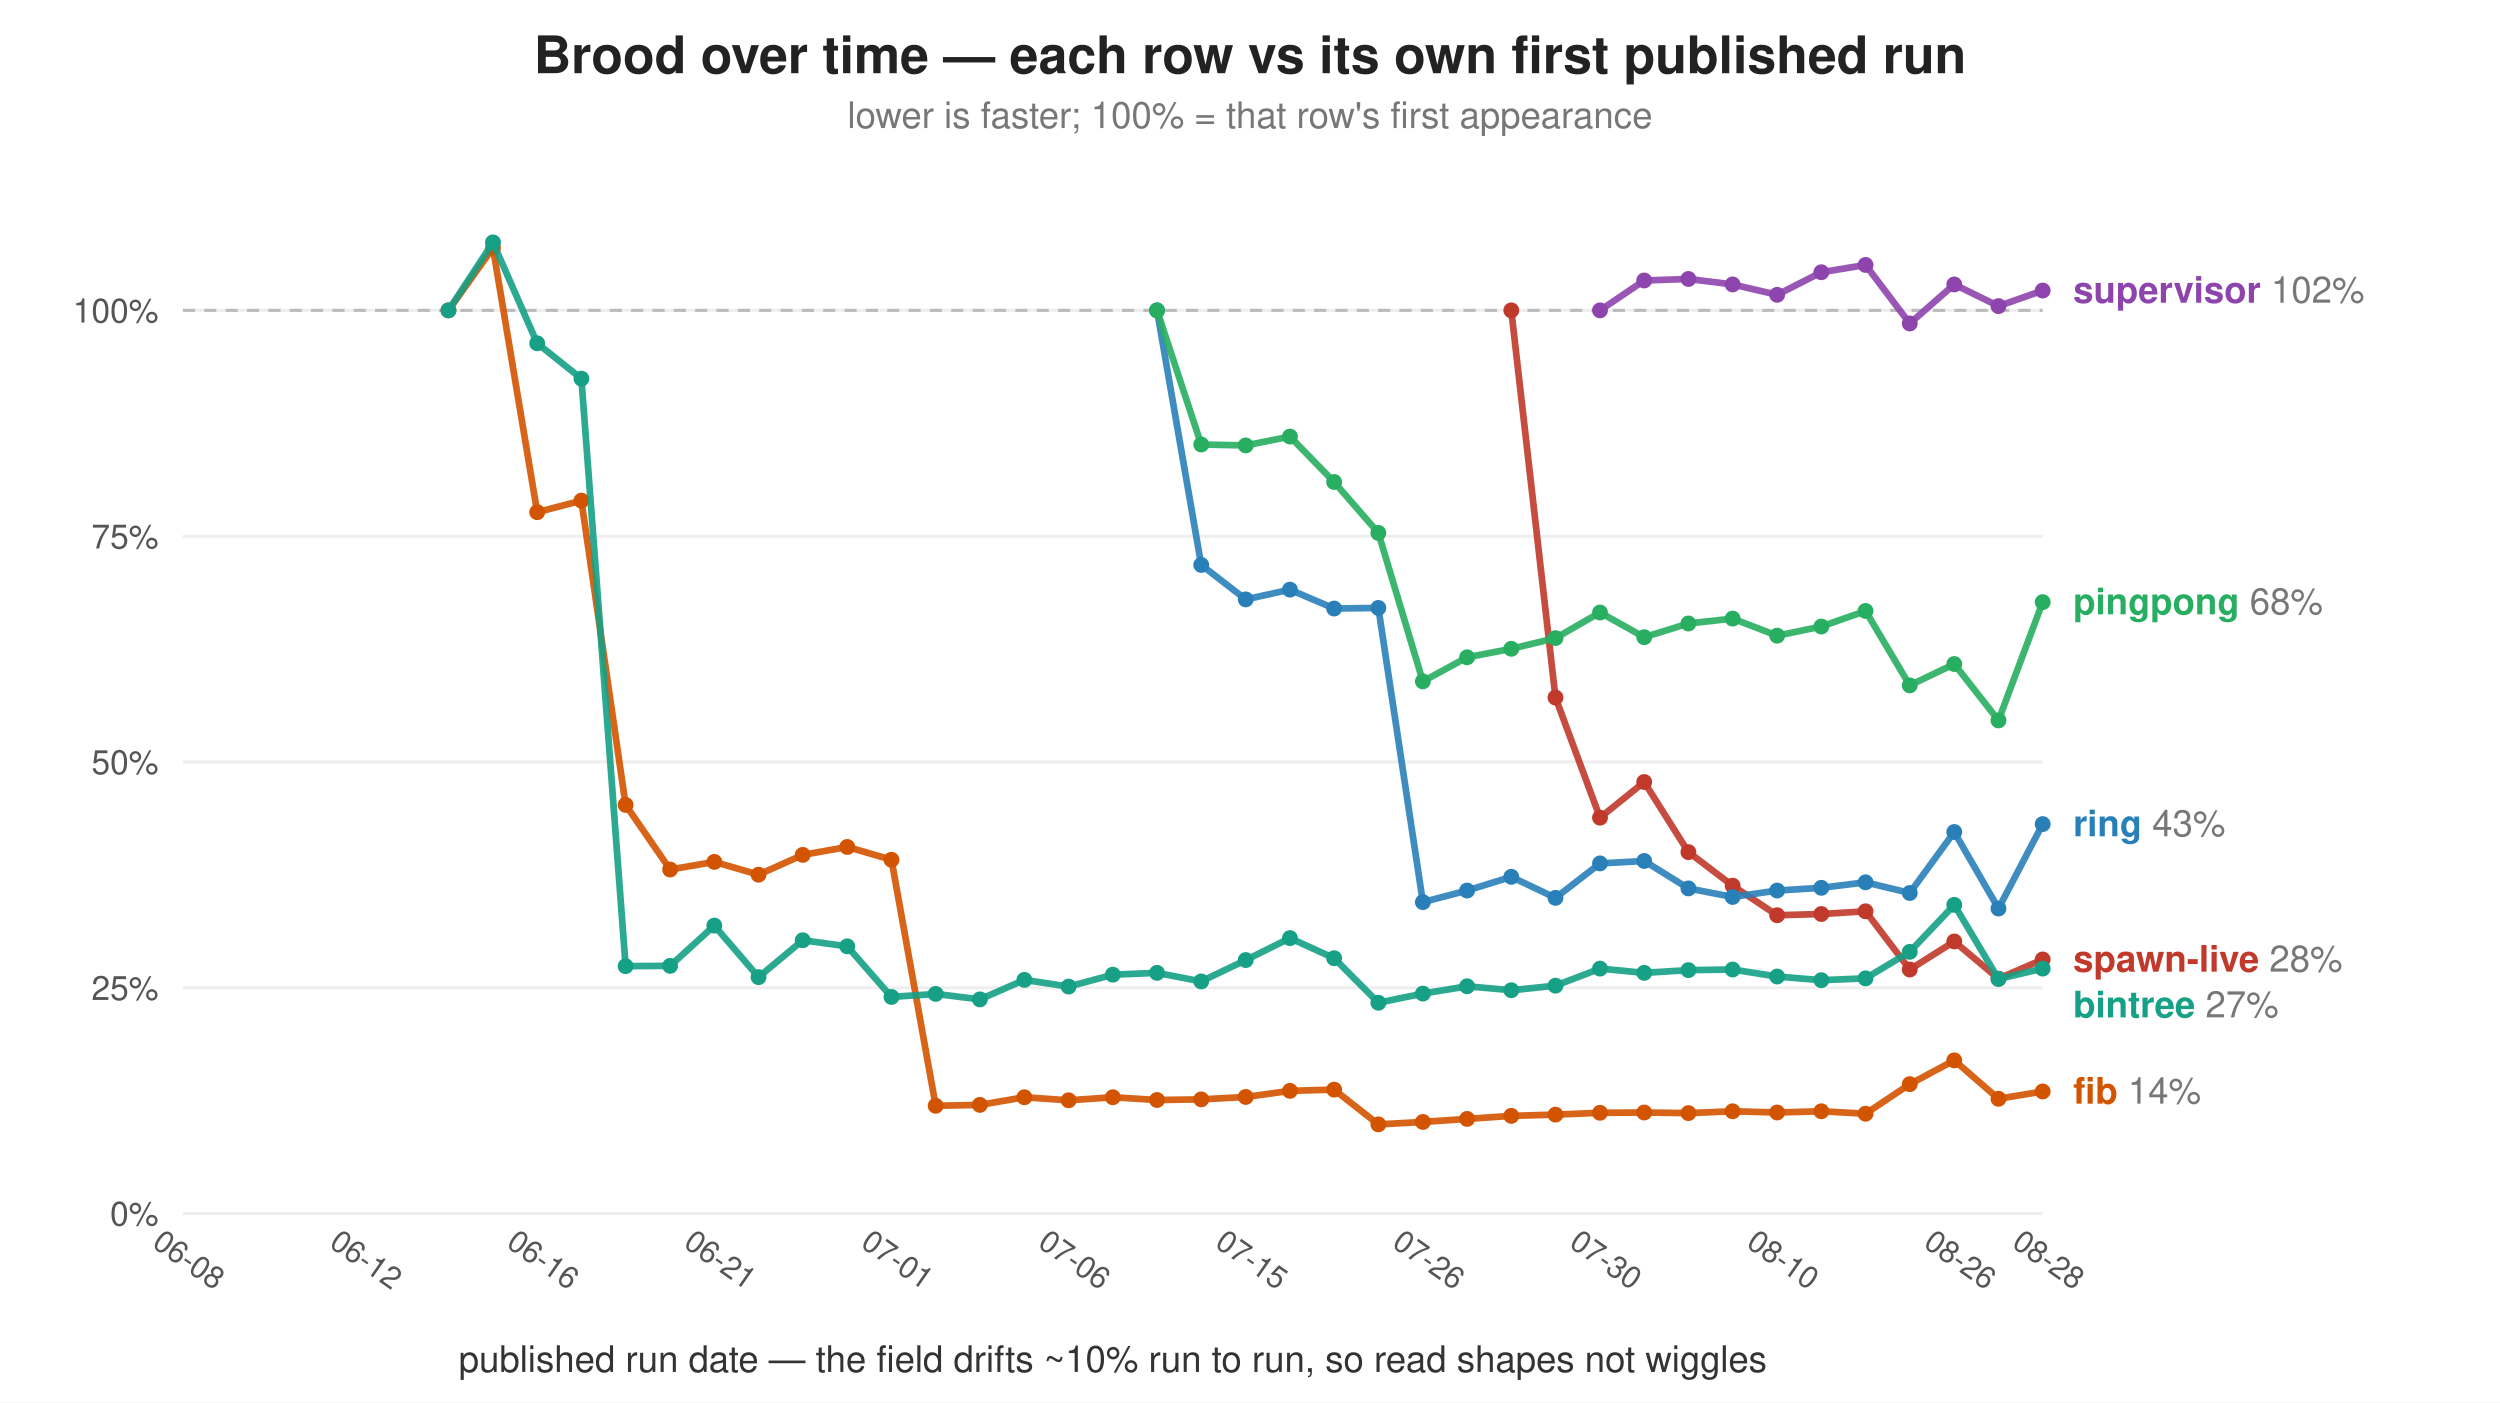
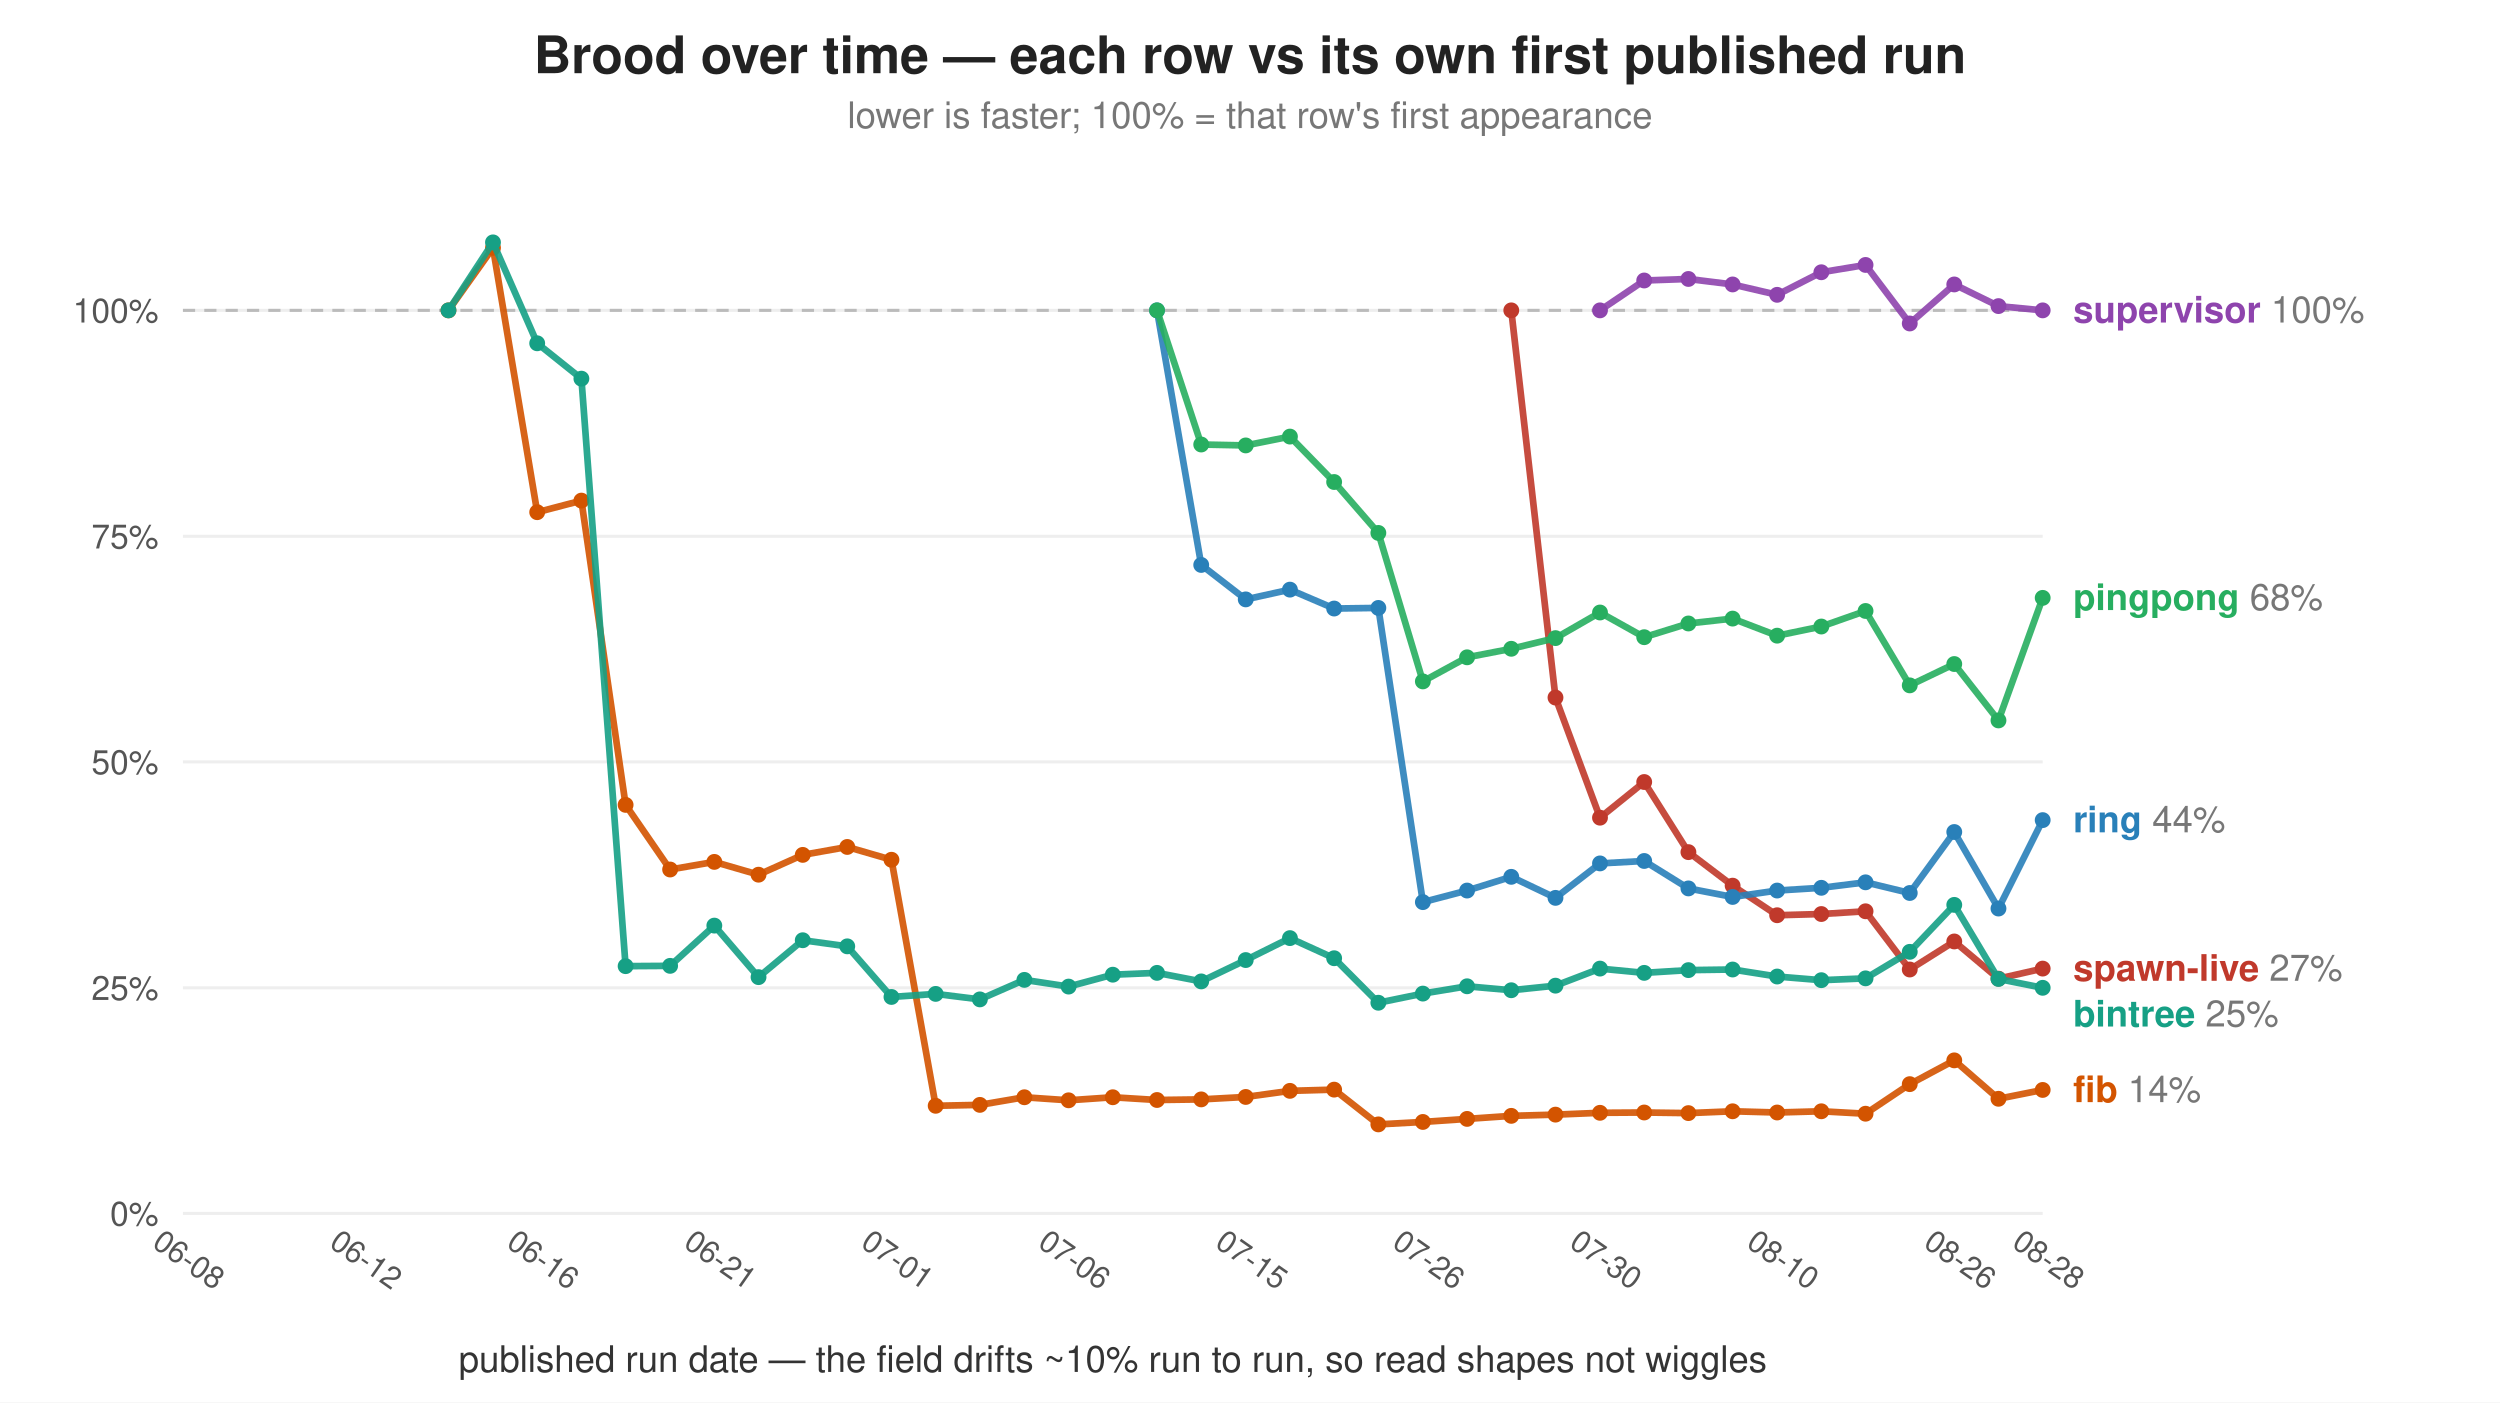
<svg xmlns="http://www.w3.org/2000/svg" width="820" height="460" viewBox="0 0 820 460" font-family="system-ui,Segoe UI,Helvetica,Arial,sans-serif">
  <rect width="820" height="460" fill="#ffffff" />
  <text x="410.0" y="24" text-anchor="middle" font-size="17" font-weight="700" fill="#222">Brood over time — each row vs its own first published run</text>
  <text x="410.0" y="42" text-anchor="middle" font-size="12" fill="#777">lower is faster; 100% = that row's first appearance</text>
  <line x1="60" y1="398.0" x2="670" y2="398.0" stroke="#eee" />
  <text x="52" y="402.0" text-anchor="end" font-size="11" fill="#555">0%</text>
  <line x1="60" y1="324.0" x2="670" y2="324.0" stroke="#eee" />
  <text x="52" y="328.0" text-anchor="end" font-size="11" fill="#555">25%</text>
  <line x1="60" y1="249.9" x2="670" y2="249.9" stroke="#eee" />
  <text x="52" y="253.9" text-anchor="end" font-size="11" fill="#555">50%</text>
  <line x1="60" y1="175.9" x2="670" y2="175.9" stroke="#eee" />
  <text x="52" y="179.9" text-anchor="end" font-size="11" fill="#555">75%</text>
  <line x1="60" y1="101.8" x2="670" y2="101.8" stroke="#eee" />
  <text x="52" y="105.8" text-anchor="end" font-size="11" fill="#555">100%</text>
  <line x1="60" y1="101.8" x2="670" y2="101.8" stroke="#bbb" stroke-dasharray="4,3" />
  <text x="60.0" y="416" text-anchor="middle" font-size="10" fill="#555" transform="rotate(35 60.0 416)">06-08</text>
  <text x="118.1" y="416" text-anchor="middle" font-size="10" fill="#555" transform="rotate(35 118.1 416)">06-12</text>
  <text x="176.2" y="416" text-anchor="middle" font-size="10" fill="#555" transform="rotate(35 176.2 416)">06-16</text>
  <text x="234.3" y="416" text-anchor="middle" font-size="10" fill="#555" transform="rotate(35 234.3 416)">06-21</text>
  <text x="292.4" y="416" text-anchor="middle" font-size="10" fill="#555" transform="rotate(35 292.4 416)">07-01</text>
  <text x="350.5" y="416" text-anchor="middle" font-size="10" fill="#555" transform="rotate(35 350.5 416)">07-06</text>
  <text x="408.6" y="416" text-anchor="middle" font-size="10" fill="#555" transform="rotate(35 408.6 416)">07-15</text>
  <text x="466.7" y="416" text-anchor="middle" font-size="10" fill="#555" transform="rotate(35 466.7 416)">07-26</text>
  <text x="524.8" y="416" text-anchor="middle" font-size="10" fill="#555" transform="rotate(35 524.8 416)">07-30</text>
  <text x="582.9" y="416" text-anchor="middle" font-size="10" fill="#555" transform="rotate(35 582.9 416)">08-10</text>
  <text x="641.0" y="416" text-anchor="middle" font-size="10" fill="#555" transform="rotate(35 641.0 416)">08-26</text>
  <text x="670.0" y="416" text-anchor="middle" font-size="10" fill="#555" transform="rotate(35 670.0 416)">08-28</text>
-   <polyline fill="none" stroke="#c0392b" stroke-width="2.2" stroke-opacity="0.9" points="495.7,101.8 510.2,228.8 524.8,268.2 539.3,256.5 553.8,279.5 568.3,290.5 582.9,300.2 597.4,299.8 611.9,298.9 626.4,318.0 641.0,308.8 655.5,321.0 670.0,314.7" />
+   <polyline fill="none" stroke="#c0392b" stroke-width="2.2" stroke-opacity="0.9" points="495.7,101.8 510.2,228.8 524.8,268.2 539.3,256.5 553.8,279.5 568.3,290.5 582.9,300.2 597.4,299.8 611.9,298.9 626.4,318.0 641.0,308.8 655.5,321.0 670.0,317.7" />
  <circle cx="495.7" cy="101.8" r="2.6" fill="#c0392b" />
  <circle cx="510.2" cy="228.8" r="2.6" fill="#c0392b" />
  <circle cx="524.8" cy="268.2" r="2.6" fill="#c0392b" />
  <circle cx="539.3" cy="256.5" r="2.6" fill="#c0392b" />
  <circle cx="553.8" cy="279.5" r="2.6" fill="#c0392b" />
  <circle cx="568.3" cy="290.5" r="2.6" fill="#c0392b" />
  <circle cx="582.9" cy="300.2" r="2.6" fill="#c0392b" />
  <circle cx="597.4" cy="299.8" r="2.6" fill="#c0392b" />
  <circle cx="611.9" cy="298.9" r="2.6" fill="#c0392b" />
  <circle cx="626.4" cy="318.0" r="2.6" fill="#c0392b" />
  <circle cx="641.0" cy="308.8" r="2.6" fill="#c0392b" />
  <circle cx="655.5" cy="321.0" r="2.6" fill="#c0392b" />
-   <circle cx="670.0" cy="314.7" r="2.6" fill="#c0392b" />
-   <polyline fill="none" stroke="#8e44ad" stroke-width="2.2" stroke-opacity="0.9" points="524.8,101.8 539.3,92.0 553.8,91.5 568.3,93.3 582.9,96.7 597.4,89.3 611.9,86.9 626.4,106.1 641.0,93.3 655.5,100.4 670.0,95.3" />
+   <circle cx="670.0" cy="317.7" r="2.6" fill="#c0392b" />
+   <polyline fill="none" stroke="#8e44ad" stroke-width="2.2" stroke-opacity="0.9" points="524.8,101.8 539.3,92.0 553.8,91.5 568.3,93.3 582.9,96.7 597.4,89.3 611.9,86.9 626.4,106.1 641.0,93.3 655.5,100.4 670.0,101.8" />
  <circle cx="524.8" cy="101.8" r="2.6" fill="#8e44ad" />
  <circle cx="539.3" cy="92.0" r="2.6" fill="#8e44ad" />
  <circle cx="553.8" cy="91.5" r="2.6" fill="#8e44ad" />
  <circle cx="568.3" cy="93.3" r="2.6" fill="#8e44ad" />
  <circle cx="582.9" cy="96.7" r="2.6" fill="#8e44ad" />
  <circle cx="597.4" cy="89.3" r="2.6" fill="#8e44ad" />
  <circle cx="611.9" cy="86.9" r="2.6" fill="#8e44ad" />
  <circle cx="626.4" cy="106.1" r="2.6" fill="#8e44ad" />
  <circle cx="641.0" cy="93.3" r="2.6" fill="#8e44ad" />
  <circle cx="655.5" cy="100.4" r="2.6" fill="#8e44ad" />
-   <circle cx="670.0" cy="95.3" r="2.6" fill="#8e44ad" />
-   <polyline fill="none" stroke="#2980b9" stroke-width="2.2" stroke-opacity="0.9" points="379.5,101.8 394.0,185.3 408.6,196.6 423.1,193.4 437.6,199.6 452.1,199.4 466.7,295.9 481.2,292.1 495.7,287.6 510.2,294.5 524.8,283.2 539.3,282.4 553.8,291.4 568.3,294.2 582.9,292.1 597.4,291.2 611.9,289.4 626.4,292.9 641.0,272.9 655.5,298.0 670.0,270.3" />
+   <circle cx="670.0" cy="101.8" r="2.6" fill="#8e44ad" />
+   <polyline fill="none" stroke="#2980b9" stroke-width="2.2" stroke-opacity="0.9" points="379.5,101.8 394.0,185.3 408.6,196.6 423.1,193.4 437.6,199.6 452.1,199.4 466.7,295.9 481.2,292.1 495.7,287.6 510.2,294.5 524.8,283.2 539.3,282.4 553.8,291.4 568.3,294.2 582.9,292.1 597.4,291.2 611.9,289.4 626.4,292.9 641.0,272.9 655.5,298.0 670.0,269.0" />
  <circle cx="379.5" cy="101.8" r="2.6" fill="#2980b9" />
  <circle cx="394.0" cy="185.3" r="2.6" fill="#2980b9" />
  <circle cx="408.6" cy="196.6" r="2.6" fill="#2980b9" />
  <circle cx="423.1" cy="193.4" r="2.6" fill="#2980b9" />
  <circle cx="437.6" cy="199.6" r="2.6" fill="#2980b9" />
  <circle cx="452.1" cy="199.4" r="2.6" fill="#2980b9" />
  <circle cx="466.7" cy="295.9" r="2.6" fill="#2980b9" />
  <circle cx="481.2" cy="292.1" r="2.6" fill="#2980b9" />
  <circle cx="495.7" cy="287.6" r="2.6" fill="#2980b9" />
  <circle cx="510.2" cy="294.5" r="2.6" fill="#2980b9" />
  <circle cx="524.8" cy="283.2" r="2.6" fill="#2980b9" />
  <circle cx="539.3" cy="282.4" r="2.6" fill="#2980b9" />
  <circle cx="553.8" cy="291.4" r="2.6" fill="#2980b9" />
  <circle cx="568.3" cy="294.2" r="2.6" fill="#2980b9" />
  <circle cx="582.9" cy="292.1" r="2.6" fill="#2980b9" />
  <circle cx="597.4" cy="291.2" r="2.6" fill="#2980b9" />
  <circle cx="611.9" cy="289.4" r="2.6" fill="#2980b9" />
  <circle cx="626.4" cy="292.9" r="2.6" fill="#2980b9" />
  <circle cx="641.0" cy="272.9" r="2.6" fill="#2980b9" />
  <circle cx="655.5" cy="298.0" r="2.6" fill="#2980b9" />
-   <circle cx="670.0" cy="270.3" r="2.6" fill="#2980b9" />
-   <polyline fill="none" stroke="#27ae60" stroke-width="2.2" stroke-opacity="0.9" points="379.5,101.8 394.0,145.8 408.6,146.1 423.1,143.2 437.6,158.1 452.1,174.8 466.7,223.5 481.2,215.6 495.7,212.8 510.2,209.3 524.8,200.9 539.3,209.0 553.8,204.5 568.3,202.9 582.9,208.5 597.4,205.5 611.9,200.4 626.4,224.8 641.0,217.8 655.5,236.3 670.0,197.5" />
+   <circle cx="670.0" cy="269.0" r="2.6" fill="#2980b9" />
+   <polyline fill="none" stroke="#27ae60" stroke-width="2.2" stroke-opacity="0.9" points="379.5,101.8 394.0,145.8 408.6,146.1 423.1,143.2 437.6,158.1 452.1,174.8 466.7,223.5 481.2,215.6 495.7,212.8 510.2,209.3 524.8,200.9 539.3,209.0 553.8,204.5 568.3,202.9 582.9,208.5 597.4,205.5 611.9,200.4 626.4,224.8 641.0,217.8 655.5,236.3 670.0,196.1" />
  <circle cx="379.5" cy="101.8" r="2.6" fill="#27ae60" />
  <circle cx="394.0" cy="145.8" r="2.6" fill="#27ae60" />
  <circle cx="408.6" cy="146.1" r="2.6" fill="#27ae60" />
  <circle cx="423.1" cy="143.2" r="2.6" fill="#27ae60" />
  <circle cx="437.6" cy="158.1" r="2.6" fill="#27ae60" />
  <circle cx="452.1" cy="174.8" r="2.6" fill="#27ae60" />
  <circle cx="466.7" cy="223.5" r="2.6" fill="#27ae60" />
  <circle cx="481.2" cy="215.6" r="2.6" fill="#27ae60" />
  <circle cx="495.7" cy="212.8" r="2.6" fill="#27ae60" />
  <circle cx="510.2" cy="209.3" r="2.6" fill="#27ae60" />
  <circle cx="524.8" cy="200.9" r="2.6" fill="#27ae60" />
  <circle cx="539.3" cy="209.0" r="2.6" fill="#27ae60" />
  <circle cx="553.8" cy="204.5" r="2.6" fill="#27ae60" />
  <circle cx="568.3" cy="202.9" r="2.6" fill="#27ae60" />
  <circle cx="582.9" cy="208.5" r="2.6" fill="#27ae60" />
  <circle cx="597.4" cy="205.5" r="2.6" fill="#27ae60" />
  <circle cx="611.9" cy="200.4" r="2.6" fill="#27ae60" />
  <circle cx="626.4" cy="224.8" r="2.6" fill="#27ae60" />
  <circle cx="641.0" cy="217.8" r="2.6" fill="#27ae60" />
  <circle cx="655.5" cy="236.3" r="2.6" fill="#27ae60" />
-   <circle cx="670.0" cy="197.5" r="2.6" fill="#27ae60" />
-   <polyline fill="none" stroke="#d35400" stroke-width="2.2" stroke-opacity="0.9" points="147.1,101.8 161.7,81.3 176.2,168.0 190.7,164.2 205.2,264.0 219.8,285.2 234.3,282.7 248.8,286.9 263.3,280.4 277.9,277.8 292.4,282.0 306.9,362.7 321.4,362.4 336.0,359.9 350.5,360.9 365.0,359.9 379.5,360.8 394.0,360.6 408.6,359.8 423.1,357.8 437.6,357.4 452.1,368.8 466.7,368.0 481.2,367.0 495.7,366.0 510.2,365.6 524.8,365.0 539.3,364.9 553.8,365.1 568.3,364.5 582.9,364.9 597.4,364.5 611.9,365.3 626.4,355.6 641.0,347.8 655.5,360.4 670.0,358.0" />
+   <circle cx="670.0" cy="196.1" r="2.6" fill="#27ae60" />
+   <polyline fill="none" stroke="#d35400" stroke-width="2.2" stroke-opacity="0.9" points="147.1,101.8 161.7,81.3 176.2,168.0 190.7,164.2 205.2,264.0 219.8,285.2 234.3,282.7 248.8,286.9 263.3,280.4 277.9,277.8 292.4,282.0 306.9,362.7 321.4,362.4 336.0,359.9 350.5,360.9 365.0,359.9 379.5,360.8 394.0,360.6 408.6,359.8 423.1,357.8 437.6,357.4 452.1,368.8 466.7,368.0 481.2,367.0 495.7,366.0 510.2,365.6 524.8,365.0 539.3,364.9 553.8,365.1 568.3,364.5 582.9,364.9 597.4,364.5 611.9,365.3 626.4,355.6 641.0,347.8 655.5,360.4 670.0,357.5" />
  <circle cx="147.1" cy="101.8" r="2.6" fill="#d35400" />
  <circle cx="161.7" cy="81.3" r="2.6" fill="#d35400" />
  <circle cx="176.2" cy="168.0" r="2.6" fill="#d35400" />
  <circle cx="190.7" cy="164.2" r="2.6" fill="#d35400" />
  <circle cx="205.2" cy="264.0" r="2.6" fill="#d35400" />
  <circle cx="219.8" cy="285.2" r="2.6" fill="#d35400" />
  <circle cx="234.3" cy="282.7" r="2.6" fill="#d35400" />
  <circle cx="248.8" cy="286.9" r="2.6" fill="#d35400" />
  <circle cx="263.3" cy="280.4" r="2.6" fill="#d35400" />
  <circle cx="277.9" cy="277.8" r="2.6" fill="#d35400" />
  <circle cx="292.4" cy="282.0" r="2.6" fill="#d35400" />
  <circle cx="306.9" cy="362.7" r="2.6" fill="#d35400" />
  <circle cx="321.4" cy="362.4" r="2.6" fill="#d35400" />
  <circle cx="336.0" cy="359.9" r="2.6" fill="#d35400" />
  <circle cx="350.5" cy="360.9" r="2.6" fill="#d35400" />
  <circle cx="365.0" cy="359.9" r="2.6" fill="#d35400" />
  <circle cx="379.5" cy="360.8" r="2.6" fill="#d35400" />
  <circle cx="394.0" cy="360.6" r="2.6" fill="#d35400" />
  <circle cx="408.6" cy="359.8" r="2.6" fill="#d35400" />
  <circle cx="423.1" cy="357.8" r="2.6" fill="#d35400" />
  <circle cx="437.6" cy="357.4" r="2.6" fill="#d35400" />
  <circle cx="452.1" cy="368.8" r="2.6" fill="#d35400" />
  <circle cx="466.7" cy="368.0" r="2.6" fill="#d35400" />
  <circle cx="481.2" cy="367.0" r="2.6" fill="#d35400" />
  <circle cx="495.7" cy="366.0" r="2.6" fill="#d35400" />
  <circle cx="510.2" cy="365.6" r="2.6" fill="#d35400" />
  <circle cx="524.8" cy="365.0" r="2.6" fill="#d35400" />
  <circle cx="539.3" cy="364.9" r="2.6" fill="#d35400" />
  <circle cx="553.8" cy="365.1" r="2.6" fill="#d35400" />
  <circle cx="568.3" cy="364.5" r="2.6" fill="#d35400" />
  <circle cx="582.9" cy="364.9" r="2.6" fill="#d35400" />
  <circle cx="597.4" cy="364.5" r="2.6" fill="#d35400" />
  <circle cx="611.9" cy="365.3" r="2.6" fill="#d35400" />
  <circle cx="626.4" cy="355.6" r="2.6" fill="#d35400" />
  <circle cx="641.0" cy="347.8" r="2.6" fill="#d35400" />
  <circle cx="655.5" cy="360.4" r="2.6" fill="#d35400" />
-   <circle cx="670.0" cy="358.0" r="2.6" fill="#d35400" />
-   <polyline fill="none" stroke="#16a085" stroke-width="2.2" stroke-opacity="0.9" points="147.1,101.8 161.7,79.5 176.2,112.6 190.7,124.2 205.2,316.9 219.8,316.8 234.3,303.6 248.8,320.5 263.3,308.4 277.9,310.4 292.4,327.0 306.9,326.0 321.4,327.8 336.0,321.4 350.5,323.6 365.0,319.7 379.5,319.1 394.0,321.9 408.6,314.9 423.1,307.7 437.6,314.3 452.1,328.9 466.7,325.9 481.2,323.5 495.7,324.8 510.2,323.3 524.8,317.7 539.3,319.1 553.8,318.2 568.3,318.0 582.9,320.3 597.4,321.5 611.9,320.9 626.4,312.2 641.0,296.8 655.5,321.1 670.0,317.7" />
+   <circle cx="670.0" cy="357.5" r="2.6" fill="#d35400" />
+   <polyline fill="none" stroke="#16a085" stroke-width="2.2" stroke-opacity="0.9" points="147.1,101.8 161.7,79.5 176.2,112.6 190.7,124.2 205.2,316.9 219.8,316.8 234.3,303.6 248.8,320.5 263.3,308.4 277.9,310.4 292.4,327.0 306.9,326.0 321.4,327.8 336.0,321.4 350.5,323.6 365.0,319.7 379.5,319.1 394.0,321.9 408.6,314.9 423.1,307.7 437.6,314.3 452.1,328.9 466.7,325.9 481.2,323.5 495.7,324.8 510.2,323.3 524.8,317.7 539.3,319.1 553.8,318.2 568.3,318.0 582.9,320.3 597.4,321.5 611.9,320.9 626.4,312.2 641.0,296.8 655.5,321.1 670.0,324.0" />
  <circle cx="147.1" cy="101.8" r="2.6" fill="#16a085" />
  <circle cx="161.7" cy="79.5" r="2.6" fill="#16a085" />
  <circle cx="176.2" cy="112.6" r="2.6" fill="#16a085" />
  <circle cx="190.7" cy="124.2" r="2.6" fill="#16a085" />
  <circle cx="205.2" cy="316.9" r="2.6" fill="#16a085" />
  <circle cx="219.8" cy="316.8" r="2.6" fill="#16a085" />
  <circle cx="234.3" cy="303.6" r="2.6" fill="#16a085" />
  <circle cx="248.8" cy="320.5" r="2.6" fill="#16a085" />
  <circle cx="263.3" cy="308.4" r="2.6" fill="#16a085" />
  <circle cx="277.9" cy="310.4" r="2.6" fill="#16a085" />
  <circle cx="292.4" cy="327.0" r="2.6" fill="#16a085" />
  <circle cx="306.9" cy="326.0" r="2.6" fill="#16a085" />
  <circle cx="321.4" cy="327.8" r="2.6" fill="#16a085" />
  <circle cx="336.0" cy="321.4" r="2.6" fill="#16a085" />
  <circle cx="350.5" cy="323.6" r="2.6" fill="#16a085" />
  <circle cx="365.0" cy="319.7" r="2.6" fill="#16a085" />
  <circle cx="379.5" cy="319.1" r="2.6" fill="#16a085" />
  <circle cx="394.0" cy="321.9" r="2.6" fill="#16a085" />
  <circle cx="408.6" cy="314.9" r="2.6" fill="#16a085" />
  <circle cx="423.1" cy="307.7" r="2.6" fill="#16a085" />
  <circle cx="437.6" cy="314.3" r="2.6" fill="#16a085" />
  <circle cx="452.1" cy="328.9" r="2.6" fill="#16a085" />
  <circle cx="466.7" cy="325.9" r="2.6" fill="#16a085" />
  <circle cx="481.2" cy="323.5" r="2.6" fill="#16a085" />
  <circle cx="495.7" cy="324.8" r="2.6" fill="#16a085" />
  <circle cx="510.2" cy="323.3" r="2.6" fill="#16a085" />
  <circle cx="524.8" cy="317.7" r="2.6" fill="#16a085" />
  <circle cx="539.3" cy="319.1" r="2.6" fill="#16a085" />
  <circle cx="553.8" cy="318.2" r="2.6" fill="#16a085" />
  <circle cx="568.3" cy="318.0" r="2.6" fill="#16a085" />
  <circle cx="582.9" cy="320.3" r="2.6" fill="#16a085" />
  <circle cx="597.4" cy="321.5" r="2.6" fill="#16a085" />
  <circle cx="611.9" cy="320.9" r="2.6" fill="#16a085" />
  <circle cx="626.4" cy="312.2" r="2.6" fill="#16a085" />
  <circle cx="641.0" cy="296.8" r="2.6" fill="#16a085" />
  <circle cx="655.5" cy="321.1" r="2.6" fill="#16a085" />
-   <circle cx="670.0" cy="317.7" r="2.6" fill="#16a085" />
-   <text x="680" y="99.3" font-size="12" font-weight="600" fill="#8e44ad">supervisor <tspan font-weight="400" fill="#777">102%</tspan>
+   <circle cx="670.0" cy="324.0" r="2.6" fill="#16a085" />
+   <text x="680" y="105.8" font-size="12" font-weight="600" fill="#8e44ad">supervisor <tspan font-weight="400" fill="#777">100%</tspan>
  </text>
-   <text x="680" y="201.5" font-size="12" font-weight="600" fill="#27ae60">pingpong <tspan font-weight="400" fill="#777">68%</tspan>
+   <text x="680" y="200.1" font-size="12" font-weight="600" fill="#27ae60">pingpong <tspan font-weight="400" fill="#777">68%</tspan>
  </text>
-   <text x="680" y="274.3" font-size="12" font-weight="600" fill="#2980b9">ring <tspan font-weight="400" fill="#777">43%</tspan>
+   <text x="680" y="273.0" font-size="12" font-weight="600" fill="#2980b9">ring <tspan font-weight="400" fill="#777">44%</tspan>
  </text>
-   <text x="680" y="318.7" font-size="12" font-weight="600" fill="#c0392b">spawn-live <tspan font-weight="400" fill="#777">28%</tspan>
+   <text x="680" y="321.7" font-size="12" font-weight="600" fill="#c0392b">spawn-live <tspan font-weight="400" fill="#777">27%</tspan>
  </text>
-   <text x="680" y="333.7" font-size="12" font-weight="600" fill="#16a085">bintree <tspan font-weight="400" fill="#777">27%</tspan>
+   <text x="680" y="336.7" font-size="12" font-weight="600" fill="#16a085">bintree <tspan font-weight="400" fill="#777">25%</tspan>
  </text>
-   <text x="680" y="362.0" font-size="12" font-weight="600" fill="#d35400">fib <tspan font-weight="400" fill="#777">14%</tspan>
+   <text x="680" y="361.5" font-size="12" font-weight="600" fill="#d35400">fib <tspan font-weight="400" fill="#777">14%</tspan>
  </text>
  <text x="365.0" y="450" text-anchor="middle" font-size="12" fill="#333">published run date — the field drifts ~10% run to run, so read shapes not wiggles</text>
</svg>
